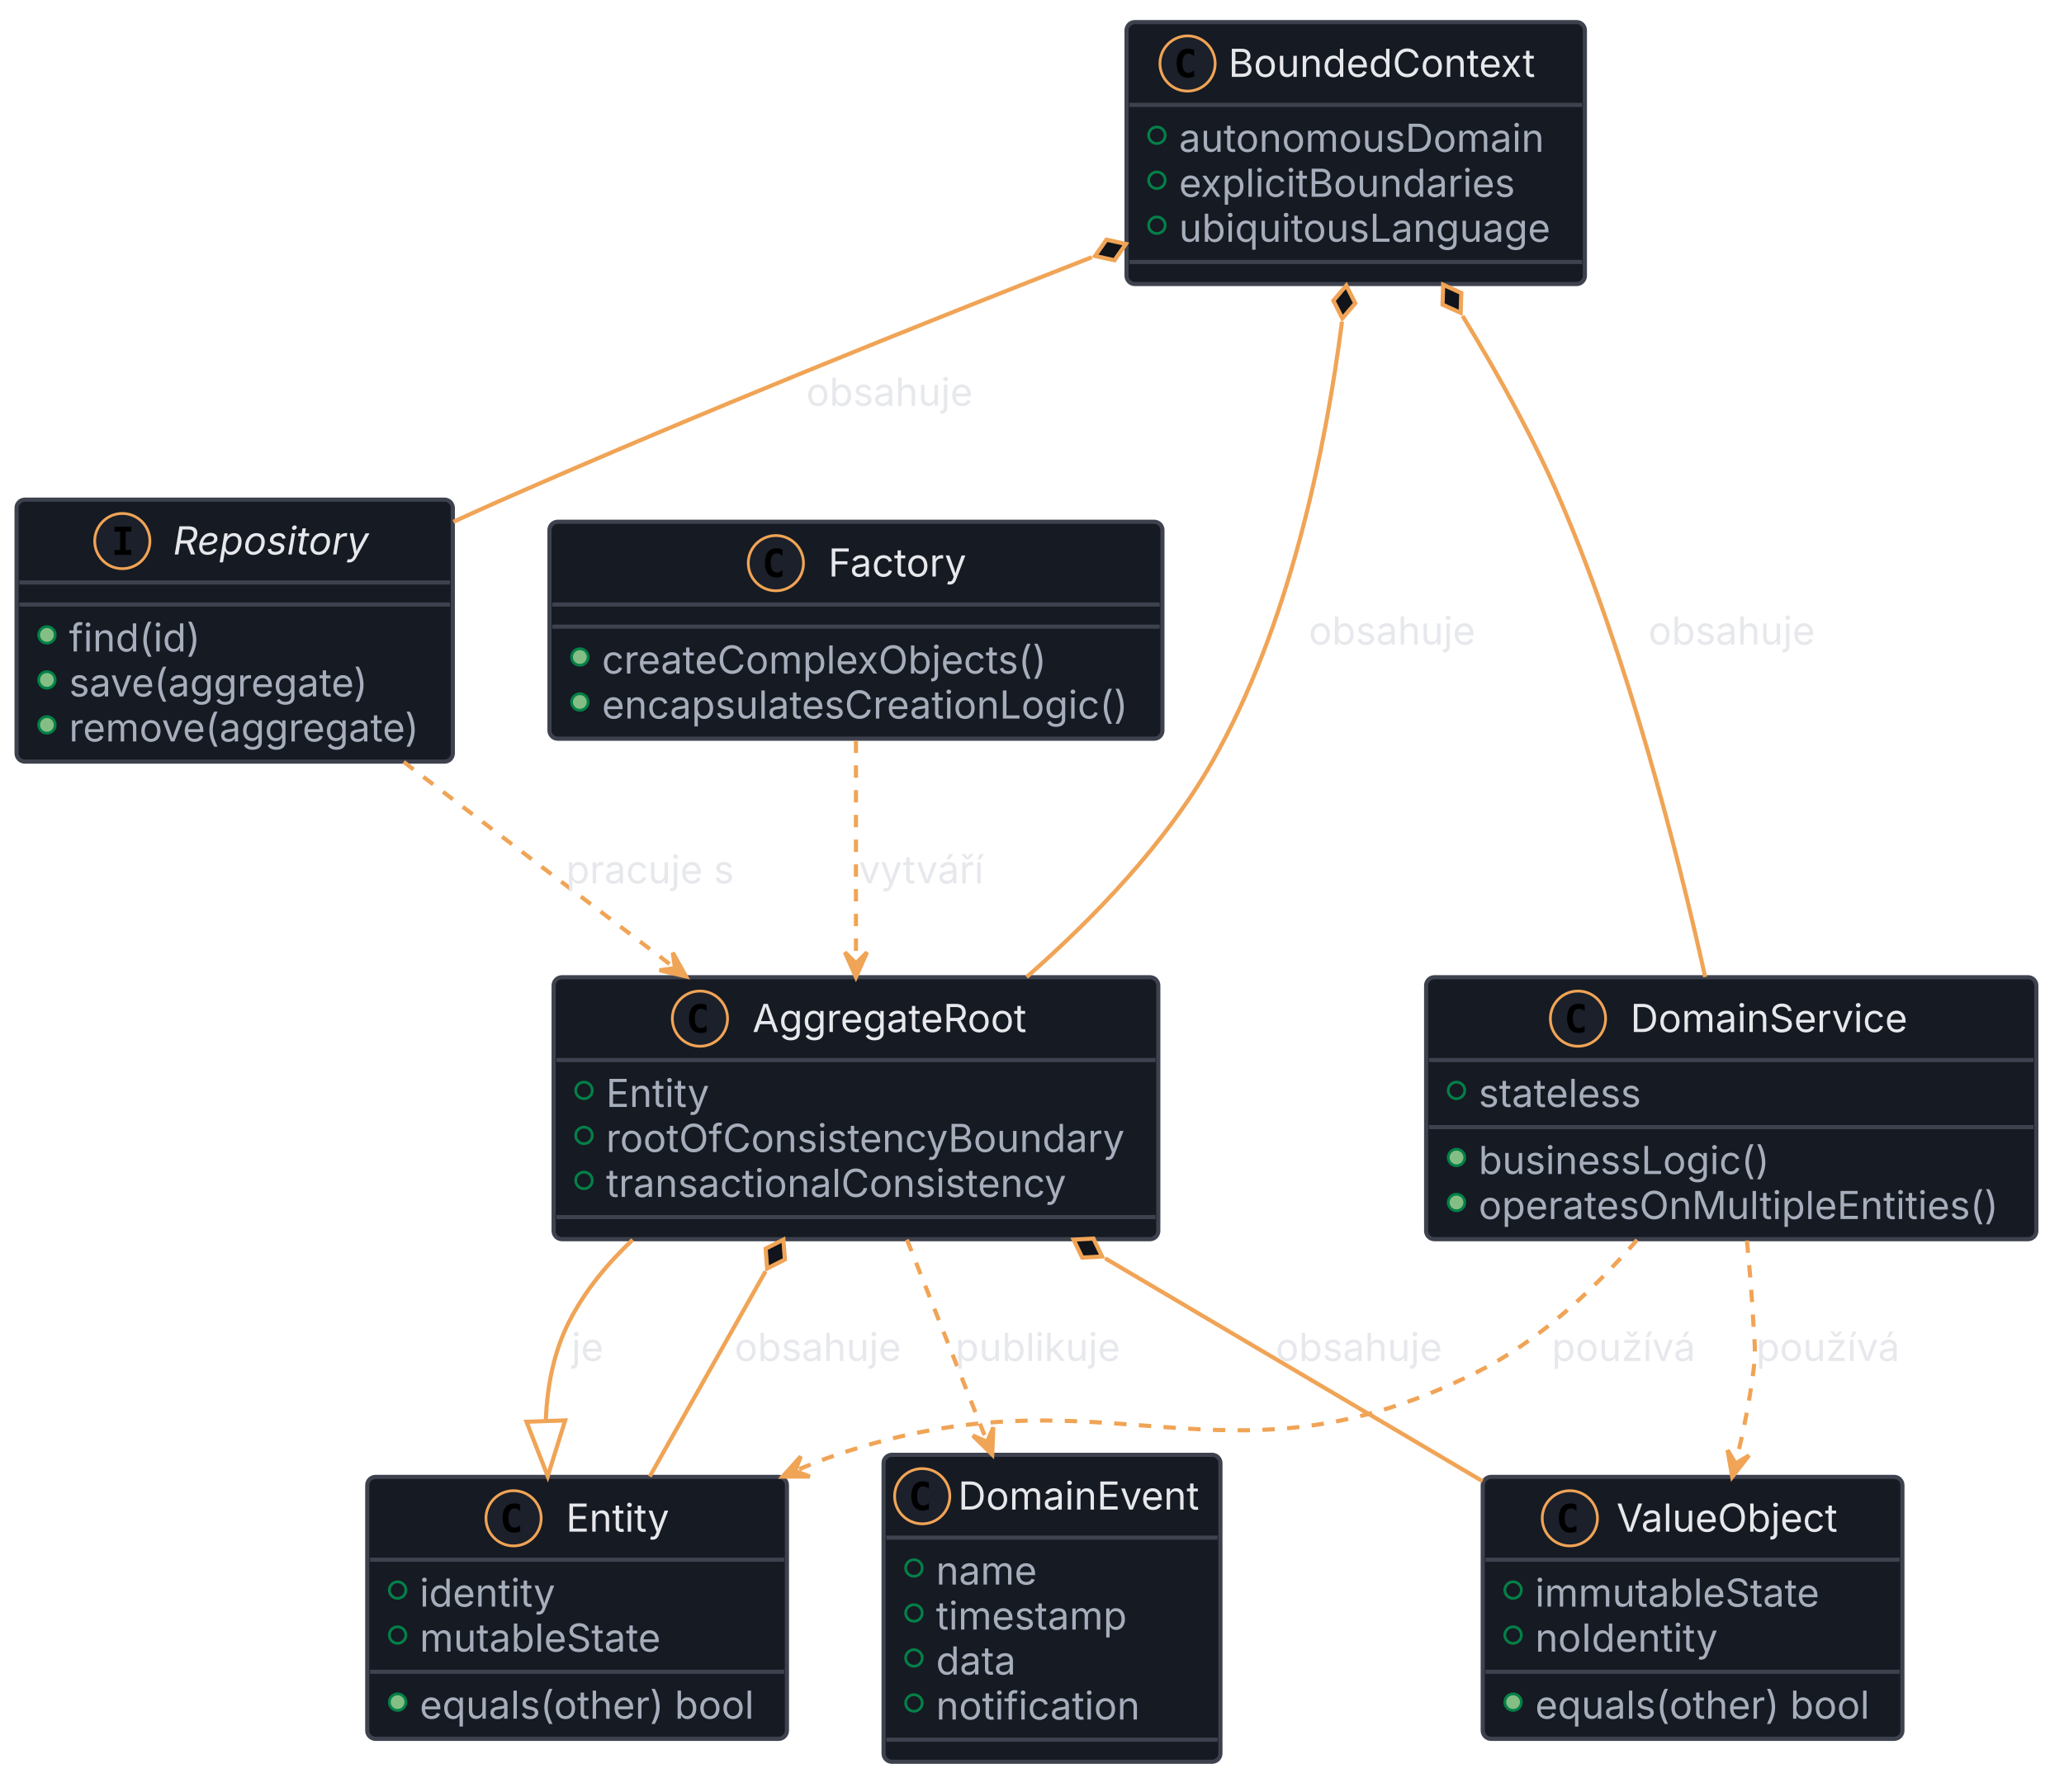
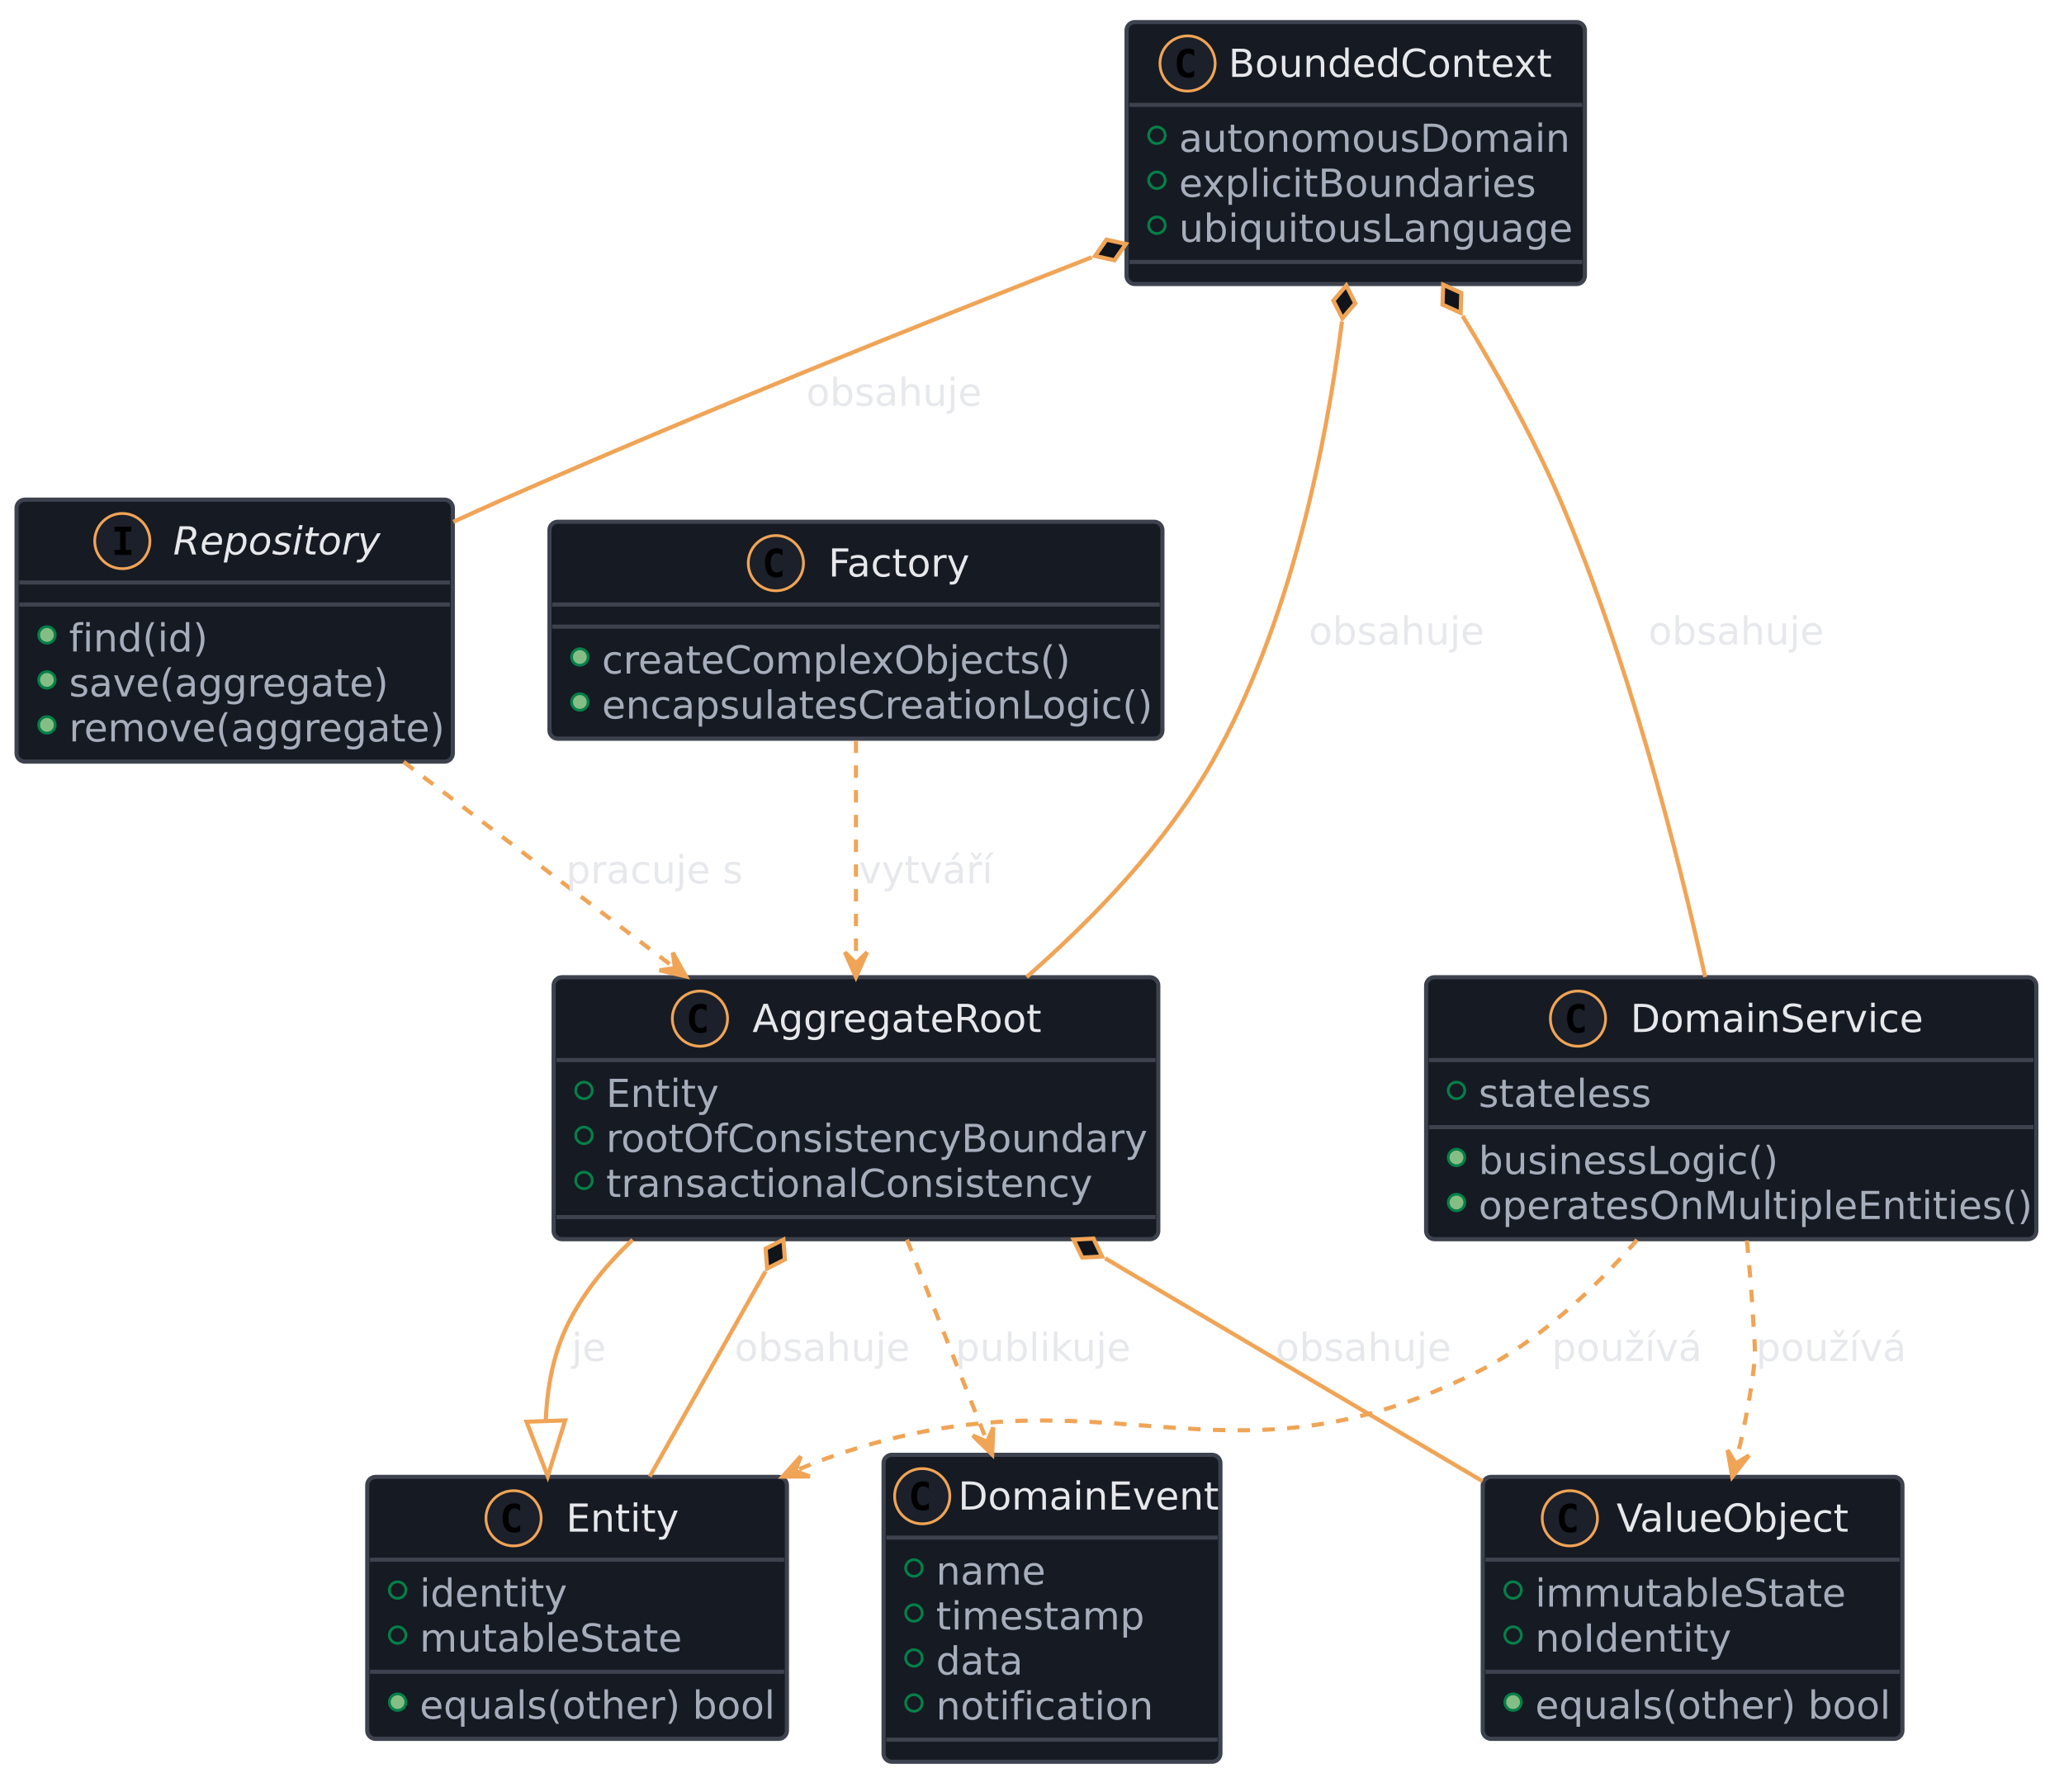
<svg xmlns="http://www.w3.org/2000/svg" contentScriptType="application/ecmascript" contentStyleType="text/css" height="1014.062px" preserveAspectRatio="none" style="width:1168px;height:1014px;background:#11141A;" version="1.1" viewBox="0 0 1168 1014" width="1168.75px" zoomAndPan="magnify">
  <defs />
  <g>
    <rect fill="#161A22" height="148.267" id="Entity" rx="4.688" ry="4.688" style="stroke: #3D424E; stroke-width: 2.344;" width="237.5" x="207.812" y="835.938" />
    <ellipse cx="290.625" cy="859.375" fill="#1B202A" rx="15.625" ry="15.625" style="stroke: #F0A456; stroke-width: 1.562;" />
    <path d="M294.36,866.724 Q293.603,867.114 292.773,867.31 Q291.968,867.505 291.065,867.505 Q287.842,867.505 286.133,865.381 Q284.448,863.257 284.448,859.229 Q284.448,855.2 286.133,853.076 Q287.842,850.952 291.065,850.952 Q291.968,850.952 292.798,851.148 Q293.628,851.343 294.36,851.709 L294.36,855.225 Q293.555,854.468 292.773,854.126 Q292.017,853.784 291.211,853.784 Q289.478,853.784 288.599,855.151 Q287.72,856.519 287.72,859.229 Q287.72,861.914 288.599,863.306 Q289.478,864.673 291.211,864.673 Q292.017,864.673 292.773,864.331 Q293.555,863.965 294.36,863.232 L294.36,866.724 Z " />
-     <text fill="#E6E8EC" font-family="Inter, ui-sans-serif, system-ui, -apple-system, sans-serif" font-size="21.875" lengthAdjust="spacingAndGlyphs" textLength="59.375" x="320.312" y="866.948">Entity</text>
+     <text fill="#E6E8EC" font-family="DejaVu Sans" font-size="21.875" lengthAdjust="spacingAndGlyphs" textLength="59.375" x="320.312" y="866.948">Entity</text>
    <line style="stroke: #3D424E; stroke-width: 2.344;" x1="209.375" x2="443.75" y1="882.812" y2="882.812" />
    <ellipse cx="225" cy="900" fill="none" rx="4.688" ry="4.688" style="stroke: #038048; stroke-width: 1.562;" />
-     <text fill="#A6ADBB" font-family="Inter, ui-sans-serif, system-ui, -apple-system, sans-serif" font-size="21.875" lengthAdjust="spacingAndGlyphs" textLength="78.125" x="237.5" y="909.367">identity</text>
+     <text fill="#A6ADBB" font-family="DejaVu Sans" font-size="21.875" lengthAdjust="spacingAndGlyphs" textLength="78.125" x="237.5" y="909.367">identity</text>
    <ellipse cx="225" cy="925.464" fill="none" rx="4.688" ry="4.688" style="stroke: #038048; stroke-width: 1.562;" />
-     <text fill="#A6ADBB" font-family="Inter, ui-sans-serif, system-ui, -apple-system, sans-serif" font-size="21.875" lengthAdjust="spacingAndGlyphs" textLength="143.75" x="237.5" y="934.831">mutableState</text>
+     <text fill="#A6ADBB" font-family="DejaVu Sans" font-size="21.875" lengthAdjust="spacingAndGlyphs" textLength="143.75" x="237.5" y="934.831">mutableState</text>
    <line style="stroke: #3D424E; stroke-width: 2.344;" x1="209.375" x2="443.75" y1="946.24" y2="946.24" />
    <ellipse cx="225" cy="963.428" fill="#84BE84" rx="4.688" ry="4.688" style="stroke: #038048; stroke-width: 1.562;" />
-     <text fill="#A6ADBB" font-family="Inter, ui-sans-serif, system-ui, -apple-system, sans-serif" font-size="21.875" lengthAdjust="spacingAndGlyphs" textLength="198.438" x="237.5" y="972.795">equals(other) bool</text>
+     <text fill="#A6ADBB" font-family="DejaVu Sans" font-size="21.875" lengthAdjust="spacingAndGlyphs" textLength="198.438" x="237.5" y="972.795">equals(other) bool</text>
    <rect fill="#161A22" height="148.267" id="ValueObject" rx="4.688" ry="4.688" style="stroke: #3D424E; stroke-width: 2.344;" width="237.5" x="839.062" y="835.938" />
    <ellipse cx="888.359" cy="859.375" fill="#1B202A" rx="15.625" ry="15.625" style="stroke: #F0A456; stroke-width: 1.562;" />
    <path d="M892.095,866.724 Q891.338,867.114 890.508,867.31 Q889.702,867.505 888.799,867.505 Q885.576,867.505 883.867,865.381 Q882.183,863.257 882.183,859.229 Q882.183,855.2 883.867,853.076 Q885.576,850.952 888.799,850.952 Q889.702,850.952 890.532,851.148 Q891.362,851.343 892.095,851.709 L892.095,855.225 Q891.289,854.468 890.508,854.126 Q889.751,853.784 888.945,853.784 Q887.212,853.784 886.333,855.151 Q885.454,856.519 885.454,859.229 Q885.454,861.914 886.333,863.306 Q887.212,864.673 888.945,864.673 Q889.751,864.673 890.508,864.331 Q891.289,863.965 892.095,863.232 L892.095,866.724 Z " />
-     <text fill="#E6E8EC" font-family="Inter, ui-sans-serif, system-ui, -apple-system, sans-serif" font-size="21.875" lengthAdjust="spacingAndGlyphs" textLength="129.688" x="914.766" y="866.948">ValueObject</text>
+     <text fill="#E6E8EC" font-family="DejaVu Sans" font-size="21.875" lengthAdjust="spacingAndGlyphs" textLength="129.688" x="914.766" y="866.948">ValueObject</text>
    <line style="stroke: #3D424E; stroke-width: 2.344;" x1="840.625" x2="1075" y1="882.812" y2="882.812" />
    <ellipse cx="856.25" cy="900" fill="none" rx="4.688" ry="4.688" style="stroke: #038048; stroke-width: 1.562;" />
-     <text fill="#A6ADBB" font-family="Inter, ui-sans-serif, system-ui, -apple-system, sans-serif" font-size="21.875" lengthAdjust="spacingAndGlyphs" textLength="168.75" x="868.75" y="909.367">immutableState</text>
+     <text fill="#A6ADBB" font-family="DejaVu Sans" font-size="21.875" lengthAdjust="spacingAndGlyphs" textLength="168.75" x="868.75" y="909.367">immutableState</text>
    <ellipse cx="856.25" cy="925.464" fill="none" rx="4.688" ry="4.688" style="stroke: #038048; stroke-width: 1.562;" />
-     <text fill="#A6ADBB" font-family="Inter, ui-sans-serif, system-ui, -apple-system, sans-serif" font-size="21.875" lengthAdjust="spacingAndGlyphs" textLength="106.25" x="868.75" y="934.831">noIdentity</text>
+     <text fill="#A6ADBB" font-family="DejaVu Sans" font-size="21.875" lengthAdjust="spacingAndGlyphs" textLength="106.25" x="868.75" y="934.831">noIdentity</text>
    <line style="stroke: #3D424E; stroke-width: 2.344;" x1="840.625" x2="1075" y1="946.24" y2="946.24" />
    <ellipse cx="856.25" cy="963.428" fill="#84BE84" rx="4.688" ry="4.688" style="stroke: #038048; stroke-width: 1.562;" />
-     <text fill="#A6ADBB" font-family="Inter, ui-sans-serif, system-ui, -apple-system, sans-serif" font-size="21.875" lengthAdjust="spacingAndGlyphs" textLength="198.438" x="868.75" y="972.795">equals(other) bool</text>
+     <text fill="#A6ADBB" font-family="DejaVu Sans" font-size="21.875" lengthAdjust="spacingAndGlyphs" textLength="198.438" x="868.75" y="972.795">equals(other) bool</text>
    <rect fill="#161A22" height="148.267" id="AggregateRoot" rx="4.688" ry="4.688" style="stroke: #3D424E; stroke-width: 2.344;" width="342.188" x="313.281" y="553.125" />
    <ellipse cx="396.094" cy="576.562" fill="#1B202A" rx="15.625" ry="15.625" style="stroke: #F0A456; stroke-width: 1.562;" />
    <path d="M399.829,583.911 Q399.072,584.302 398.242,584.497 Q397.437,584.692 396.533,584.692 Q393.31,584.692 391.602,582.568 Q389.917,580.444 389.917,576.416 Q389.917,572.388 391.602,570.264 Q393.31,568.14 396.533,568.14 Q397.437,568.14 398.267,568.335 Q399.097,568.53 399.829,568.896 L399.829,572.412 Q399.023,571.655 398.242,571.313 Q397.485,570.972 396.68,570.972 Q394.946,570.972 394.067,572.339 Q393.188,573.706 393.188,576.416 Q393.188,579.102 394.067,580.493 Q394.946,581.86 396.68,581.86 Q397.485,581.86 398.242,581.519 Q399.023,581.152 399.829,580.42 L399.829,583.911 Z " />
-     <text fill="#E6E8EC" font-family="Inter, ui-sans-serif, system-ui, -apple-system, sans-serif" font-size="21.875" lengthAdjust="spacingAndGlyphs" textLength="164.062" x="425.781" y="584.135">AggregateRoot</text>
+     <text fill="#E6E8EC" font-family="DejaVu Sans" font-size="21.875" lengthAdjust="spacingAndGlyphs" textLength="164.062" x="425.781" y="584.135">AggregateRoot</text>
    <line style="stroke: #3D424E; stroke-width: 2.344;" x1="314.844" x2="653.906" y1="600" y2="600" />
    <ellipse cx="330.469" cy="617.188" fill="none" rx="4.688" ry="4.688" style="stroke: #038048; stroke-width: 1.562;" />
-     <text fill="#A6ADBB" font-family="Inter, ui-sans-serif, system-ui, -apple-system, sans-serif" font-size="21.875" lengthAdjust="spacingAndGlyphs" textLength="59.375" x="342.969" y="626.555">Entity</text>
+     <text fill="#A6ADBB" font-family="DejaVu Sans" font-size="21.875" lengthAdjust="spacingAndGlyphs" textLength="59.375" x="342.969" y="626.555">Entity</text>
    <ellipse cx="330.469" cy="642.651" fill="none" rx="4.688" ry="4.688" style="stroke: #038048; stroke-width: 1.562;" />
-     <text fill="#A6ADBB" font-family="Inter, ui-sans-serif, system-ui, -apple-system, sans-serif" font-size="21.875" lengthAdjust="spacingAndGlyphs" textLength="303.125" x="342.969" y="652.019">rootOfConsistencyBoundary</text>
+     <text fill="#A6ADBB" font-family="DejaVu Sans" font-size="21.875" lengthAdjust="spacingAndGlyphs" textLength="303.125" x="342.969" y="652.019">rootOfConsistencyBoundary</text>
    <ellipse cx="330.469" cy="668.115" fill="none" rx="4.688" ry="4.688" style="stroke: #038048; stroke-width: 1.562;" />
-     <text fill="#A6ADBB" font-family="Inter, ui-sans-serif, system-ui, -apple-system, sans-serif" font-size="21.875" lengthAdjust="spacingAndGlyphs" textLength="270.312" x="342.969" y="677.483">transactionalConsistency</text>
+     <text fill="#A6ADBB" font-family="DejaVu Sans" font-size="21.875" lengthAdjust="spacingAndGlyphs" textLength="270.312" x="342.969" y="677.483">transactionalConsistency</text>
    <line style="stroke: #3D424E; stroke-width: 2.344;" x1="314.844" x2="653.906" y1="688.892" y2="688.892" />
    <rect fill="#161A22" height="148.267" id="Repository" rx="4.688" ry="4.688" style="stroke: #3D424E; stroke-width: 2.344;" width="246.875" x="9.375" y="282.812" />
    <ellipse cx="69.219" cy="306.25" fill="#1B202A" rx="15.625" ry="15.625" style="stroke: #F0A456; stroke-width: 1.562;" />
    <path d="M64.8,300.903 L64.8,298.12 L74.297,298.12 L74.297,300.903 L71.123,300.903 L71.123,311.279 L74.297,311.279 L74.297,314.062 L64.8,314.062 L64.8,311.279 L67.974,311.279 L67.974,300.903 L64.8,300.903 Z " />
-     <text fill="#E6E8EC" font-family="Inter, ui-sans-serif, system-ui, -apple-system, sans-serif" font-size="21.875" font-style="italic" lengthAdjust="spacingAndGlyphs" textLength="115.625" x="97.969" y="313.823">Repository</text>
+     <text fill="#E6E8EC" font-family="DejaVu Sans" font-size="21.875" font-style="italic" lengthAdjust="spacingAndGlyphs" textLength="115.625" x="97.969" y="313.823">Repository</text>
    <line style="stroke: #3D424E; stroke-width: 2.344;" x1="10.938" x2="254.688" y1="329.688" y2="329.688" />
    <line style="stroke: #3D424E; stroke-width: 2.344;" x1="10.938" x2="254.688" y1="342.188" y2="342.188" />
    <ellipse cx="26.562" cy="359.375" fill="#84BE84" rx="4.688" ry="4.688" style="stroke: #038048; stroke-width: 1.562;" />
-     <text fill="#A6ADBB" font-family="Inter, ui-sans-serif, system-ui, -apple-system, sans-serif" font-size="21.875" lengthAdjust="spacingAndGlyphs" textLength="73.438" x="39.062" y="368.742">find(id)</text>
+     <text fill="#A6ADBB" font-family="DejaVu Sans" font-size="21.875" lengthAdjust="spacingAndGlyphs" textLength="73.438" x="39.062" y="368.742">find(id)</text>
    <ellipse cx="26.562" cy="384.839" fill="#84BE84" rx="4.688" ry="4.688" style="stroke: #038048; stroke-width: 1.562;" />
-     <text fill="#A6ADBB" font-family="Inter, ui-sans-serif, system-ui, -apple-system, sans-serif" font-size="21.875" lengthAdjust="spacingAndGlyphs" textLength="176.562" x="39.062" y="394.206">save(aggregate)</text>
+     <text fill="#A6ADBB" font-family="DejaVu Sans" font-size="21.875" lengthAdjust="spacingAndGlyphs" textLength="176.562" x="39.062" y="394.206">save(aggregate)</text>
    <ellipse cx="26.562" cy="410.303" fill="#84BE84" rx="4.688" ry="4.688" style="stroke: #038048; stroke-width: 1.562;" />
-     <text fill="#A6ADBB" font-family="Inter, ui-sans-serif, system-ui, -apple-system, sans-serif" font-size="21.875" lengthAdjust="spacingAndGlyphs" textLength="207.812" x="39.062" y="419.67">remove(aggregate)</text>
+     <text fill="#A6ADBB" font-family="DejaVu Sans" font-size="21.875" lengthAdjust="spacingAndGlyphs" textLength="207.812" x="39.062" y="419.67">remove(aggregate)</text>
    <rect fill="#161A22" height="148.267" id="DomainService" rx="4.688" ry="4.688" style="stroke: #3D424E; stroke-width: 2.344;" width="345.312" x="807.031" y="553.125" />
    <ellipse cx="892.969" cy="576.562" fill="#1B202A" rx="15.625" ry="15.625" style="stroke: #F0A456; stroke-width: 1.562;" />
    <path d="M896.704,583.911 Q895.947,584.302 895.117,584.497 Q894.312,584.692 893.408,584.692 Q890.186,584.692 888.477,582.568 Q886.792,580.444 886.792,576.416 Q886.792,572.388 888.477,570.264 Q890.186,568.14 893.408,568.14 Q894.312,568.14 895.142,568.335 Q895.972,568.53 896.704,568.896 L896.704,572.412 Q895.898,571.655 895.117,571.313 Q894.36,570.972 893.555,570.972 Q891.821,570.972 890.942,572.339 Q890.063,573.706 890.063,576.416 Q890.063,579.102 890.942,580.493 Q891.821,581.86 893.555,581.86 Q894.36,581.86 895.117,581.519 Q895.898,581.152 896.704,580.42 L896.704,583.911 Z " />
-     <text fill="#E6E8EC" font-family="Inter, ui-sans-serif, system-ui, -apple-system, sans-serif" font-size="21.875" lengthAdjust="spacingAndGlyphs" textLength="160.938" x="922.656" y="584.135">DomainService</text>
+     <text fill="#E6E8EC" font-family="DejaVu Sans" font-size="21.875" lengthAdjust="spacingAndGlyphs" textLength="160.938" x="922.656" y="584.135">DomainService</text>
    <line style="stroke: #3D424E; stroke-width: 2.344;" x1="808.594" x2="1150.781" y1="600" y2="600" />
    <ellipse cx="824.219" cy="617.188" fill="none" rx="4.688" ry="4.688" style="stroke: #038048; stroke-width: 1.562;" />
-     <text fill="#A6ADBB" font-family="Inter, ui-sans-serif, system-ui, -apple-system, sans-serif" font-size="21.875" lengthAdjust="spacingAndGlyphs" textLength="98.438" x="836.719" y="626.555">stateless</text>
+     <text fill="#A6ADBB" font-family="DejaVu Sans" font-size="21.875" lengthAdjust="spacingAndGlyphs" textLength="98.438" x="836.719" y="626.555">stateless</text>
    <line style="stroke: #3D424E; stroke-width: 2.344;" x1="808.594" x2="1150.781" y1="637.964" y2="637.964" />
    <ellipse cx="824.219" cy="655.151" fill="#84BE84" rx="4.688" ry="4.688" style="stroke: #038048; stroke-width: 1.562;" />
-     <text fill="#A6ADBB" font-family="Inter, ui-sans-serif, system-ui, -apple-system, sans-serif" font-size="21.875" lengthAdjust="spacingAndGlyphs" textLength="170.312" x="836.719" y="664.519">businessLogic()</text>
+     <text fill="#A6ADBB" font-family="DejaVu Sans" font-size="21.875" lengthAdjust="spacingAndGlyphs" textLength="170.312" x="836.719" y="664.519">businessLogic()</text>
    <ellipse cx="824.219" cy="680.615" fill="#84BE84" rx="4.688" ry="4.688" style="stroke: #038048; stroke-width: 1.562;" />
-     <text fill="#A6ADBB" font-family="Inter, ui-sans-serif, system-ui, -apple-system, sans-serif" font-size="21.875" lengthAdjust="spacingAndGlyphs" textLength="306.25" x="836.719" y="689.983">operatesOnMultipleEntities()</text>
+     <text fill="#A6ADBB" font-family="DejaVu Sans" font-size="21.875" lengthAdjust="spacingAndGlyphs" textLength="306.25" x="836.719" y="689.983">operatesOnMultipleEntities()</text>
    <rect fill="#161A22" height="122.803" id="Factory" rx="4.688" ry="4.688" style="stroke: #3D424E; stroke-width: 2.344;" width="346.875" x="310.938" y="295.312" />
    <ellipse cx="439.062" cy="318.75" fill="#1B202A" rx="15.625" ry="15.625" style="stroke: #F0A456; stroke-width: 1.562;" />
    <path d="M442.798,326.099 Q442.041,326.489 441.211,326.685 Q440.405,326.88 439.502,326.88 Q436.279,326.88 434.57,324.756 Q432.886,322.632 432.886,318.603 Q432.886,314.575 434.57,312.451 Q436.279,310.327 439.502,310.327 Q440.405,310.327 441.235,310.522 Q442.065,310.718 442.798,311.084 L442.798,314.6 Q441.992,313.843 441.211,313.501 Q440.454,313.159 439.648,313.159 Q437.915,313.159 437.036,314.526 Q436.157,315.894 436.157,318.603 Q436.157,321.289 437.036,322.681 Q437.915,324.048 439.648,324.048 Q440.454,324.048 441.211,323.706 Q441.992,323.34 442.798,322.607 L442.798,326.099 Z " />
-     <text fill="#E6E8EC" font-family="Inter, ui-sans-serif, system-ui, -apple-system, sans-serif" font-size="21.875" lengthAdjust="spacingAndGlyphs" textLength="78.125" x="468.75" y="326.323">Factory</text>
+     <text fill="#E6E8EC" font-family="DejaVu Sans" font-size="21.875" lengthAdjust="spacingAndGlyphs" textLength="78.125" x="468.75" y="326.323">Factory</text>
    <line style="stroke: #3D424E; stroke-width: 2.344;" x1="312.5" x2="656.25" y1="342.188" y2="342.188" />
    <line style="stroke: #3D424E; stroke-width: 2.344;" x1="312.5" x2="656.25" y1="354.688" y2="354.688" />
    <ellipse cx="328.125" cy="371.875" fill="#84BE84" rx="4.688" ry="4.688" style="stroke: #038048; stroke-width: 1.562;" />
-     <text fill="#A6ADBB" font-family="Inter, ui-sans-serif, system-ui, -apple-system, sans-serif" font-size="21.875" lengthAdjust="spacingAndGlyphs" textLength="260.938" x="340.625" y="381.242">createComplexObjects()</text>
+     <text fill="#A6ADBB" font-family="DejaVu Sans" font-size="21.875" lengthAdjust="spacingAndGlyphs" textLength="260.938" x="340.625" y="381.242">createComplexObjects()</text>
    <ellipse cx="328.125" cy="397.339" fill="#84BE84" rx="4.688" ry="4.688" style="stroke: #038048; stroke-width: 1.562;" />
-     <text fill="#A6ADBB" font-family="Inter, ui-sans-serif, system-ui, -apple-system, sans-serif" font-size="21.875" lengthAdjust="spacingAndGlyphs" textLength="307.812" x="340.625" y="406.706">encapsulatesCreationLogic()</text>
+     <text fill="#A6ADBB" font-family="DejaVu Sans" font-size="21.875" lengthAdjust="spacingAndGlyphs" textLength="307.812" x="340.625" y="406.706">encapsulatesCreationLogic()</text>
    <rect fill="#161A22" height="173.731" id="DomainEvent" rx="4.688" ry="4.688" style="stroke: #3D424E; stroke-width: 2.344;" width="190.625" x="500" y="823.438" />
    <ellipse cx="521.875" cy="846.875" fill="#1B202A" rx="15.625" ry="15.625" style="stroke: #F0A456; stroke-width: 1.562;" />
    <path d="M525.61,854.224 Q524.854,854.614 524.023,854.81 Q523.218,855.005 522.314,855.005 Q519.092,855.005 517.383,852.881 Q515.698,850.757 515.698,846.729 Q515.698,842.7 517.383,840.576 Q519.092,838.452 522.314,838.452 Q523.218,838.452 524.048,838.648 Q524.878,838.843 525.61,839.209 L525.61,842.725 Q524.805,841.968 524.023,841.626 Q523.267,841.284 522.461,841.284 Q520.727,841.284 519.849,842.651 Q518.97,844.019 518.97,846.729 Q518.97,849.414 519.849,850.806 Q520.727,852.173 522.461,852.173 Q523.267,852.173 524.023,851.831 Q524.805,851.465 525.61,850.732 L525.61,854.224 Z " />
-     <text fill="#E6E8EC" font-family="Inter, ui-sans-serif, system-ui, -apple-system, sans-serif" font-size="21.875" lengthAdjust="spacingAndGlyphs" textLength="143.75" x="542.188" y="854.448">DomainEvent</text>
+     <text fill="#E6E8EC" font-family="DejaVu Sans" font-size="21.875" lengthAdjust="spacingAndGlyphs" textLength="143.75" x="542.188" y="854.448">DomainEvent</text>
    <line style="stroke: #3D424E; stroke-width: 2.344;" x1="501.562" x2="689.062" y1="870.312" y2="870.312" />
    <ellipse cx="517.188" cy="887.5" fill="none" rx="4.688" ry="4.688" style="stroke: #038048; stroke-width: 1.562;" />
-     <text fill="#A6ADBB" font-family="Inter, ui-sans-serif, system-ui, -apple-system, sans-serif" font-size="21.875" lengthAdjust="spacingAndGlyphs" textLength="60.938" x="529.688" y="896.867">name</text>
+     <text fill="#A6ADBB" font-family="DejaVu Sans" font-size="21.875" lengthAdjust="spacingAndGlyphs" textLength="60.938" x="529.688" y="896.867">name</text>
    <ellipse cx="517.188" cy="912.964" fill="none" rx="4.688" ry="4.688" style="stroke: #038048; stroke-width: 1.562;" />
-     <text fill="#A6ADBB" font-family="Inter, ui-sans-serif, system-ui, -apple-system, sans-serif" font-size="21.875" lengthAdjust="spacingAndGlyphs" textLength="114.062" x="529.688" y="922.331">timestamp</text>
+     <text fill="#A6ADBB" font-family="DejaVu Sans" font-size="21.875" lengthAdjust="spacingAndGlyphs" textLength="114.062" x="529.688" y="922.331">timestamp</text>
    <ellipse cx="517.188" cy="938.428" fill="none" rx="4.688" ry="4.688" style="stroke: #038048; stroke-width: 1.562;" />
-     <text fill="#A6ADBB" font-family="Inter, ui-sans-serif, system-ui, -apple-system, sans-serif" font-size="21.875" lengthAdjust="spacingAndGlyphs" textLength="46.875" x="529.688" y="947.795">data</text>
+     <text fill="#A6ADBB" font-family="DejaVu Sans" font-size="21.875" lengthAdjust="spacingAndGlyphs" textLength="46.875" x="529.688" y="947.795">data</text>
    <ellipse cx="517.188" cy="963.892" fill="none" rx="4.688" ry="4.688" style="stroke: #038048; stroke-width: 1.562;" />
-     <text fill="#A6ADBB" font-family="Inter, ui-sans-serif, system-ui, -apple-system, sans-serif" font-size="21.875" lengthAdjust="spacingAndGlyphs" textLength="117.188" x="529.688" y="973.259">notification</text>
+     <text fill="#A6ADBB" font-family="DejaVu Sans" font-size="21.875" lengthAdjust="spacingAndGlyphs" textLength="117.188" x="529.688" y="973.259">notification</text>
    <line style="stroke: #3D424E; stroke-width: 2.344;" x1="501.562" x2="689.062" y1="984.668" y2="984.668" />
    <rect fill="#161A22" height="148.267" id="BoundedContext" rx="4.688" ry="4.688" style="stroke: #3D424E; stroke-width: 2.344;" width="259.375" x="637.5" y="12.5" />
    <ellipse cx="672.031" cy="35.938" fill="#1B202A" rx="15.625" ry="15.625" style="stroke: #F0A456; stroke-width: 1.562;" />
    <path d="M675.767,43.286 Q675.01,43.677 674.18,43.872 Q673.374,44.067 672.471,44.067 Q669.248,44.067 667.539,41.943 Q665.855,39.819 665.855,35.791 Q665.855,31.763 667.539,29.639 Q669.248,27.515 672.471,27.515 Q673.374,27.515 674.204,27.71 Q675.034,27.905 675.767,28.271 L675.767,31.787 Q674.961,31.03 674.18,30.689 Q673.423,30.347 672.617,30.347 Q670.884,30.347 670.005,31.714 Q669.126,33.081 669.126,35.791 Q669.126,38.477 670.005,39.868 Q670.884,41.235 672.617,41.235 Q673.423,41.235 674.18,40.894 Q674.961,40.527 675.767,39.795 L675.767,43.286 Z " />
-     <text fill="#E6E8EC" font-family="Inter, ui-sans-serif, system-ui, -apple-system, sans-serif" font-size="21.875" lengthAdjust="spacingAndGlyphs" textLength="184.375" x="695.156" y="43.51">BoundedContext</text>
+     <text fill="#E6E8EC" font-family="DejaVu Sans" font-size="21.875" lengthAdjust="spacingAndGlyphs" textLength="184.375" x="695.156" y="43.51">BoundedContext</text>
    <line style="stroke: #3D424E; stroke-width: 2.344;" x1="639.062" x2="895.312" y1="59.375" y2="59.375" />
    <ellipse cx="654.688" cy="76.562" fill="none" rx="4.688" ry="4.688" style="stroke: #038048; stroke-width: 1.562;" />
-     <text fill="#A6ADBB" font-family="Inter, ui-sans-serif, system-ui, -apple-system, sans-serif" font-size="21.875" lengthAdjust="spacingAndGlyphs" textLength="220.312" x="667.188" y="85.93">autonomousDomain</text>
+     <text fill="#A6ADBB" font-family="DejaVu Sans" font-size="21.875" lengthAdjust="spacingAndGlyphs" textLength="220.312" x="667.188" y="85.93">autonomousDomain</text>
    <ellipse cx="654.688" cy="102.026" fill="none" rx="4.688" ry="4.688" style="stroke: #038048; stroke-width: 1.562;" />
-     <text fill="#A6ADBB" font-family="Inter, ui-sans-serif, system-ui, -apple-system, sans-serif" font-size="21.875" lengthAdjust="spacingAndGlyphs" textLength="196.875" x="667.188" y="111.394">explicitBoundaries</text>
+     <text fill="#A6ADBB" font-family="DejaVu Sans" font-size="21.875" lengthAdjust="spacingAndGlyphs" textLength="196.875" x="667.188" y="111.394">explicitBoundaries</text>
    <ellipse cx="654.688" cy="127.49" fill="none" rx="4.688" ry="4.688" style="stroke: #038048; stroke-width: 1.562;" />
-     <text fill="#A6ADBB" font-family="Inter, ui-sans-serif, system-ui, -apple-system, sans-serif" font-size="21.875" lengthAdjust="spacingAndGlyphs" textLength="220.312" x="667.188" y="136.858">ubiquitousLanguage</text>
+     <text fill="#A6ADBB" font-family="DejaVu Sans" font-size="21.875" lengthAdjust="spacingAndGlyphs" textLength="220.312" x="667.188" y="136.858">ubiquitousLanguage</text>
    <line style="stroke: #3D424E; stroke-width: 2.344;" x1="639.062" x2="895.312" y1="148.267" y2="148.267" />
    <path d="M358.016,701.734 C343.484,715.375 330.734,730.938 321.875,748.438 C313.312,765.375 309.641,784.656 308.875,803.828 " fill="none" id="AggregateRoot-&gt;Entity" style="stroke: #F0A456; stroke-width: 2.344;" />
    <polygon fill="none" points="319.812,803.969,309.953,835.578,297.953,804.719,319.812,803.969" style="stroke: #F0A456; stroke-width: 2.344;" />
-     <text fill="#E6E8EC" font-family="Inter, ui-sans-serif, system-ui, -apple-system, sans-serif" font-size="21.875" lengthAdjust="spacingAndGlyphs" textLength="18.75" x="323.438" y="770.305">je</text>
+     <text fill="#E6E8EC" font-family="DejaVu Sans" font-size="21.875" lengthAdjust="spacingAndGlyphs" textLength="18.75" x="323.438" y="770.305">je</text>
    <path d="M433.188,719.625 C411.984,757.219 387.703,800.234 367.688,835.719 " fill="none" id="AggregateRoot&lt;-Entity" style="stroke: #F0A456; stroke-width: 2.344;" />
    <polygon fill="#11141A" points="443.328,701.656,433.277,706.749,434.112,717.985,444.163,712.893,443.328,701.656" style="stroke: #F0A456; stroke-width: 2.344;" />
-     <text fill="#E6E8EC" font-family="Inter, ui-sans-serif, system-ui, -apple-system, sans-serif" font-size="21.875" lengthAdjust="spacingAndGlyphs" textLength="100" x="415.625" y="770.305">obsahuje</text>
+     <text fill="#E6E8EC" font-family="DejaVu Sans" font-size="21.875" lengthAdjust="spacingAndGlyphs" textLength="100" x="415.625" y="770.305">obsahuje</text>
    <path d="M625.438,712.234 C693.438,752.422 774.109,800.078 838.953,838.375 " fill="none" id="AggregateRoot&lt;-ValueObject" style="stroke: #F0A456; stroke-width: 2.344;" />
    <polygon fill="#11141A" points="607.531,701.656,612.42,711.808,623.671,711.2,618.782,701.048,607.531,701.656" style="stroke: #F0A456; stroke-width: 2.344;" />
-     <text fill="#E6E8EC" font-family="Inter, ui-sans-serif, system-ui, -apple-system, sans-serif" font-size="21.875" lengthAdjust="spacingAndGlyphs" textLength="100" x="721.875" y="770.305">obsahuje</text>
+     <text fill="#E6E8EC" font-family="DejaVu Sans" font-size="21.875" lengthAdjust="spacingAndGlyphs" textLength="100" x="721.875" y="770.305">obsahuje</text>
    <path d="M228.422,431.25 C275.891,467.344 333.312,510.969 381.719,547.766 " fill="none" id="Repository-&gt;AggregateRoot" style="stroke: #F0A456; stroke-width: 2.344; stroke-dasharray: 7.0,7.0;" />
    <polygon fill="#F0A456" points="388.188,552.672,380.741,539.205,381.956,547.959,373.201,549.174,388.188,552.672" style="stroke: #F0A456; stroke-width: 2.344;" />
-     <text fill="#E6E8EC" font-family="Inter, ui-sans-serif, system-ui, -apple-system, sans-serif" font-size="21.875" lengthAdjust="spacingAndGlyphs" textLength="98.438" x="320.312" y="499.992">pracuje s</text>
+     <text fill="#E6E8EC" font-family="DejaVu Sans" font-size="21.875" lengthAdjust="spacingAndGlyphs" textLength="98.438" x="320.312" y="499.992">pracuje s</text>
    <path d="M484.375,419.219 C484.375,456.469 484.375,504.609 484.375,545.062 " fill="none" id="Factory-&gt;AggregateRoot" style="stroke: #F0A456; stroke-width: 2.344; stroke-dasharray: 7.0,7.0;" />
    <polygon fill="#F0A456" points="484.375,553.047,490.625,538.984,484.375,545.234,478.125,538.984,484.375,553.047" style="stroke: #F0A456; stroke-width: 2.344;" />
-     <text fill="#E6E8EC" font-family="Inter, ui-sans-serif, system-ui, -apple-system, sans-serif" font-size="21.875" lengthAdjust="spacingAndGlyphs" textLength="65.625" x="485.938" y="499.992">vytváří</text>
+     <text fill="#E6E8EC" font-family="DejaVu Sans" font-size="21.875" lengthAdjust="spacingAndGlyphs" textLength="65.625" x="485.938" y="499.992">vytváří</text>
    <path d="M926.422,701.797 C902.047,729.766 870.812,759.125 835.938,776.562 C690.641,849.219 627.281,771.25 473.438,823.438 C465.641,826.078 457.797,829.172 450,832.562 " fill="none" id="DomainService-&gt;Entity" style="stroke: #F0A456; stroke-width: 2.344; stroke-dasharray: 7.0,7.0;" />
    <polygon fill="#F0A456" points="442.859,835.766,458.248,835.734,449.992,832.578,453.148,824.322,442.859,835.766" style="stroke: #F0A456; stroke-width: 2.344;" />
-     <text fill="#E6E8EC" font-family="Inter, ui-sans-serif, system-ui, -apple-system, sans-serif" font-size="21.875" lengthAdjust="spacingAndGlyphs" textLength="82.812" x="878.125" y="770.305">používá</text>
+     <text fill="#E6E8EC" font-family="DejaVu Sans" font-size="21.875" lengthAdjust="spacingAndGlyphs" textLength="82.812" x="878.125" y="770.305">používá</text>
    <path d="M988.562,702.141 C990.078,717.422 991.406,733.438 992.188,748.438 C992.844,760.922 993.781,764.156 992.188,776.562 C990.016,793.469 986.359,811.312 982.203,828.219 " fill="none" id="DomainService-&gt;ValueObject" style="stroke: #F0A456; stroke-width: 2.344; stroke-dasharray: 7.0,7.0;" />
    <polygon fill="#F0A456" points="980.266,835.922,989.748,823.802,982.166,828.344,977.623,820.762,980.266,835.922" style="stroke: #F0A456; stroke-width: 2.344;" />
-     <text fill="#E6E8EC" font-family="Inter, ui-sans-serif, system-ui, -apple-system, sans-serif" font-size="21.875" lengthAdjust="spacingAndGlyphs" textLength="82.812" x="993.75" y="770.305">používá</text>
+     <text fill="#E6E8EC" font-family="DejaVu Sans" font-size="21.875" lengthAdjust="spacingAndGlyphs" textLength="82.812" x="993.75" y="770.305">používá</text>
    <path d="M513.234,701.656 C527.078,736.562 543.812,778.766 558.562,815.938 " fill="none" id="AggregateRoot-&gt;DomainEvent" style="stroke: #F0A456; stroke-width: 2.344; stroke-dasharray: 7.0,7.0;" />
    <polygon fill="#F0A456" points="561.484,823.297,562.106,807.921,558.602,816.035,550.487,812.532,561.484,823.297" style="stroke: #F0A456; stroke-width: 2.344;" />
-     <text fill="#E6E8EC" font-family="Inter, ui-sans-serif, system-ui, -apple-system, sans-serif" font-size="21.875" lengthAdjust="spacingAndGlyphs" textLength="96.875" x="540.625" y="770.305">publikuje</text>
+     <text fill="#E6E8EC" font-family="DejaVu Sans" font-size="21.875" lengthAdjust="spacingAndGlyphs" textLength="96.875" x="540.625" y="770.305">publikuje</text>
    <path d="M759.422,182.062 C750.141,254.125 729.906,354.062 685.938,431.25 C659.578,477.516 618.891,519.797 580.953,553.031 " fill="none" id="BoundedContext&lt;-AggregateRoot" style="stroke: #F0A456; stroke-width: 2.344;" />
    <polygon fill="#11141A" points="761.859,161.594,754.541,170.161,759.635,180.211,766.953,171.644,761.859,161.594" style="stroke: #F0A456; stroke-width: 2.344;" />
-     <text fill="#E6E8EC" font-family="Inter, ui-sans-serif, system-ui, -apple-system, sans-serif" font-size="21.875" lengthAdjust="spacingAndGlyphs" textLength="100" x="740.625" y="364.836">obsahuje</text>
+     <text fill="#E6E8EC" font-family="DejaVu Sans" font-size="21.875" lengthAdjust="spacingAndGlyphs" textLength="100" x="740.625" y="364.836">obsahuje</text>
    <path d="M617.781,145.625 C521.875,183.141 395.016,234.062 284.375,282.812 C275.297,286.812 265.953,291.031 256.578,295.344 " fill="none" id="BoundedContext&lt;-Repository" style="stroke: #F0A456; stroke-width: 2.344;" />
    <polygon fill="#11141A" points="637.141,138.078,626.135,135.665,619.674,144.896,630.68,147.309,637.141,138.078" style="stroke: #F0A456; stroke-width: 2.344;" />
-     <text fill="#E6E8EC" font-family="Inter, ui-sans-serif, system-ui, -apple-system, sans-serif" font-size="21.875" lengthAdjust="spacingAndGlyphs" textLength="100" x="456.25" y="229.68">obsahuje</text>
+     <text fill="#E6E8EC" font-family="DejaVu Sans" font-size="21.875" lengthAdjust="spacingAndGlyphs" textLength="100" x="456.25" y="229.68">obsahuje</text>
    <path d="M827.672,178.844 C847.172,210.75 867.641,247.5 882.812,282.812 C921.406,372.641 949.266,482.219 964.938,552.969 " fill="none" id="BoundedContext&lt;-DomainService" style="stroke: #F0A456; stroke-width: 2.344;" />
    <polygon fill="#11141A" points="816.672,161.156,816.314,172.418,826.572,177.079,826.93,165.818,816.672,161.156" style="stroke: #F0A456; stroke-width: 2.344;" />
-     <text fill="#E6E8EC" font-family="Inter, ui-sans-serif, system-ui, -apple-system, sans-serif" font-size="21.875" lengthAdjust="spacingAndGlyphs" textLength="100" x="932.812" y="364.836">obsahuje</text>
+     <text fill="#E6E8EC" font-family="DejaVu Sans" font-size="21.875" lengthAdjust="spacingAndGlyphs" textLength="100" x="932.812" y="364.836">obsahuje</text>
  </g>
</svg>
